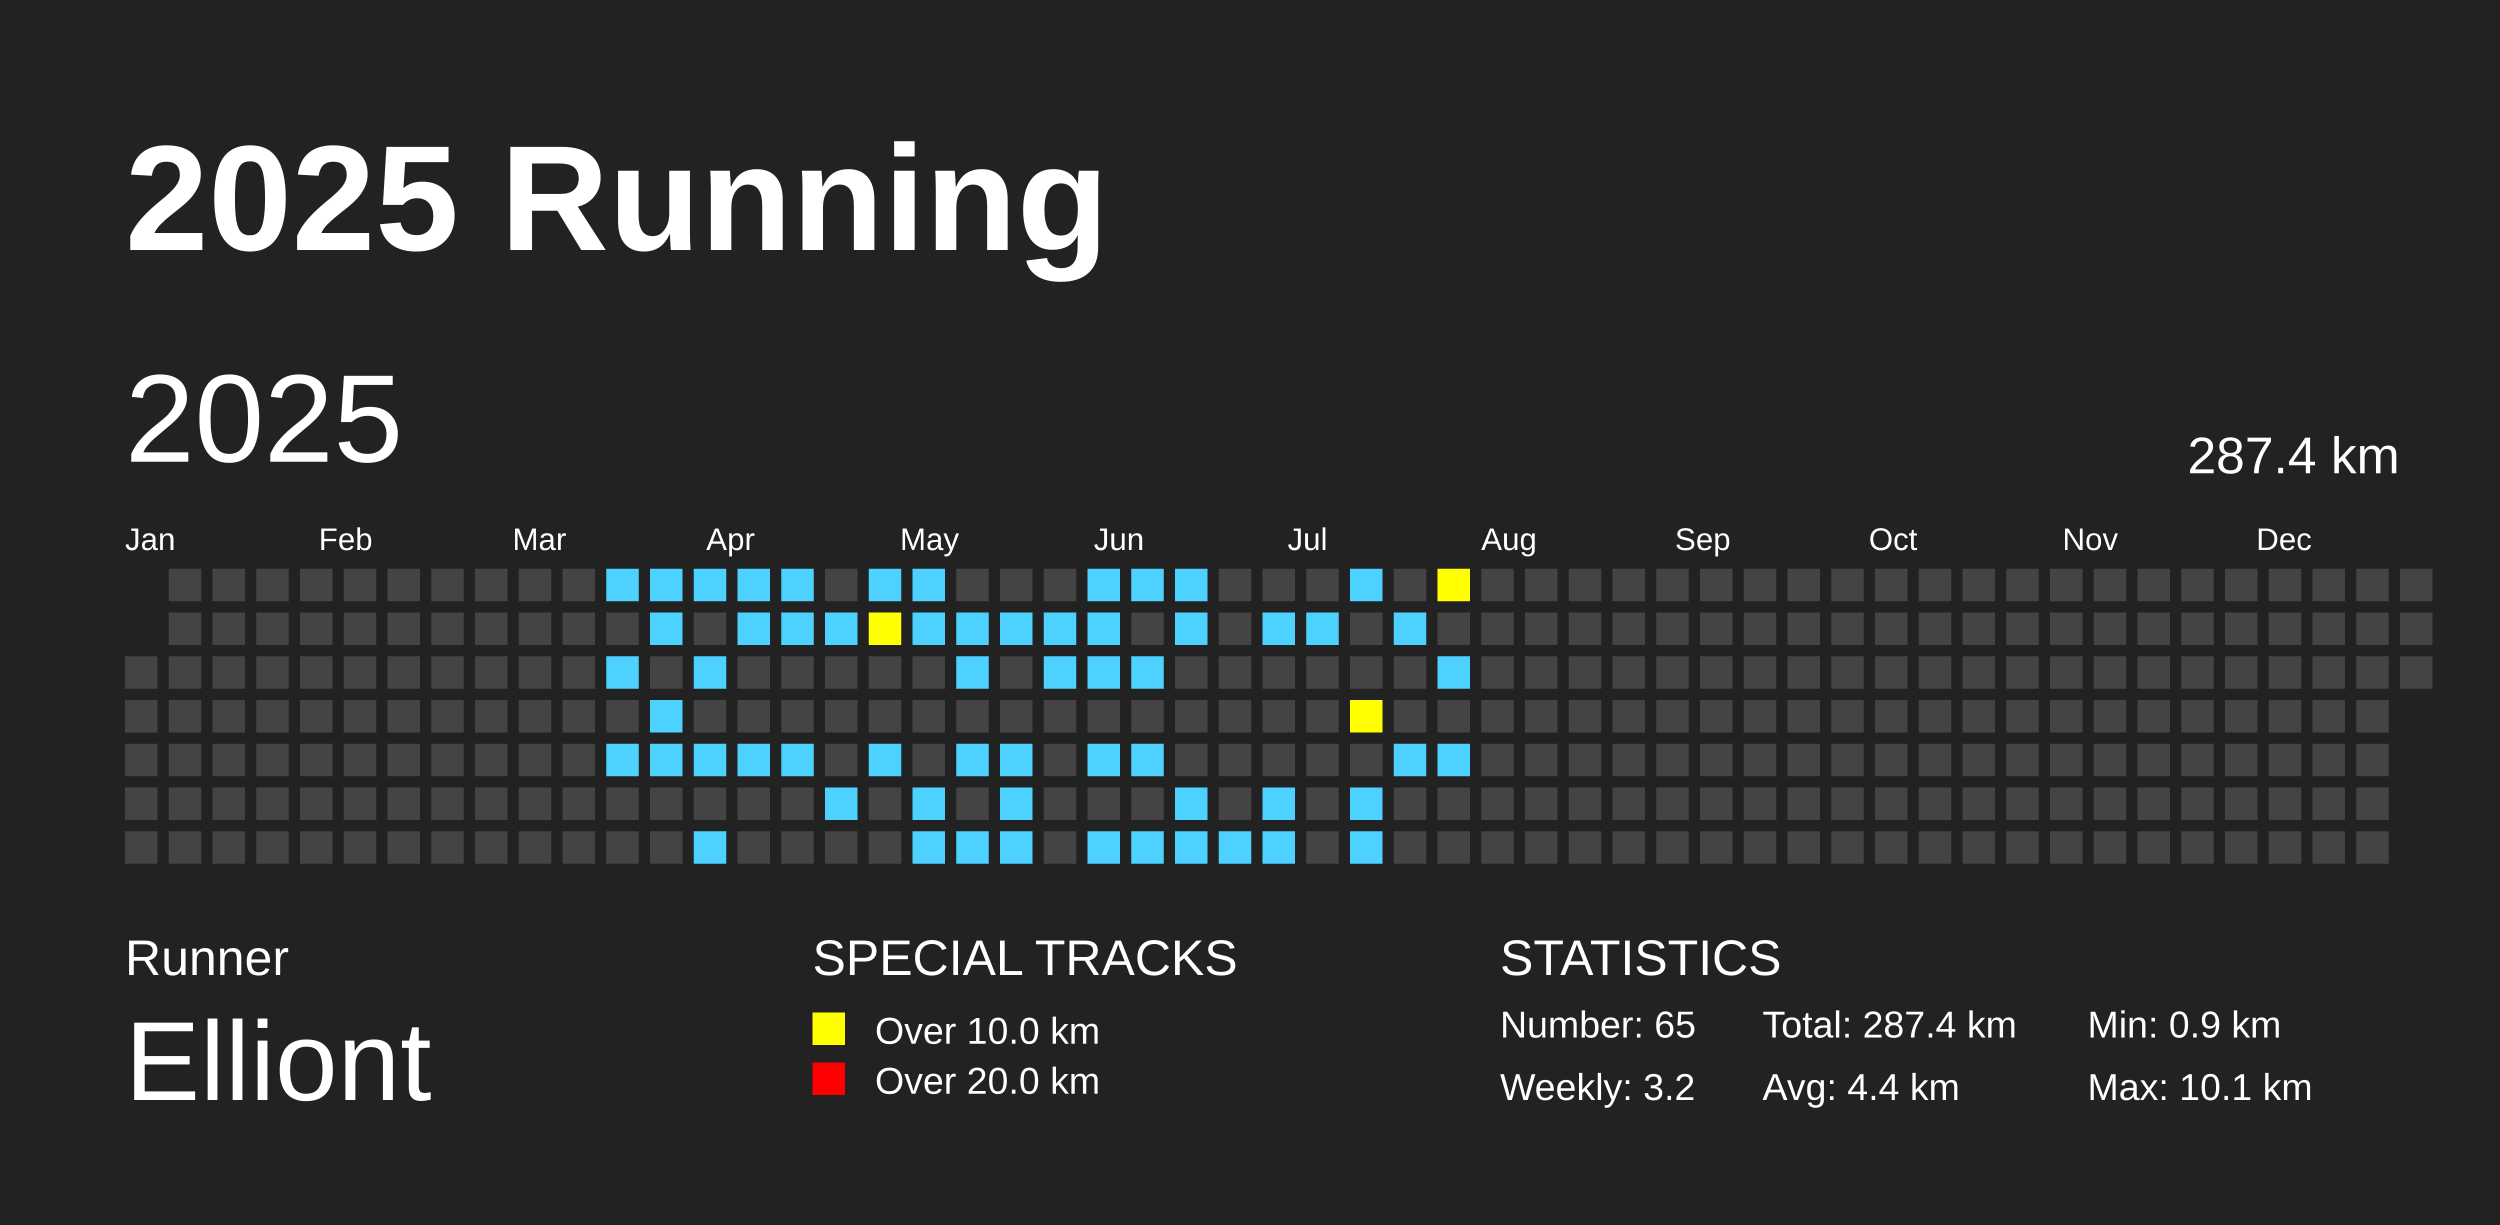
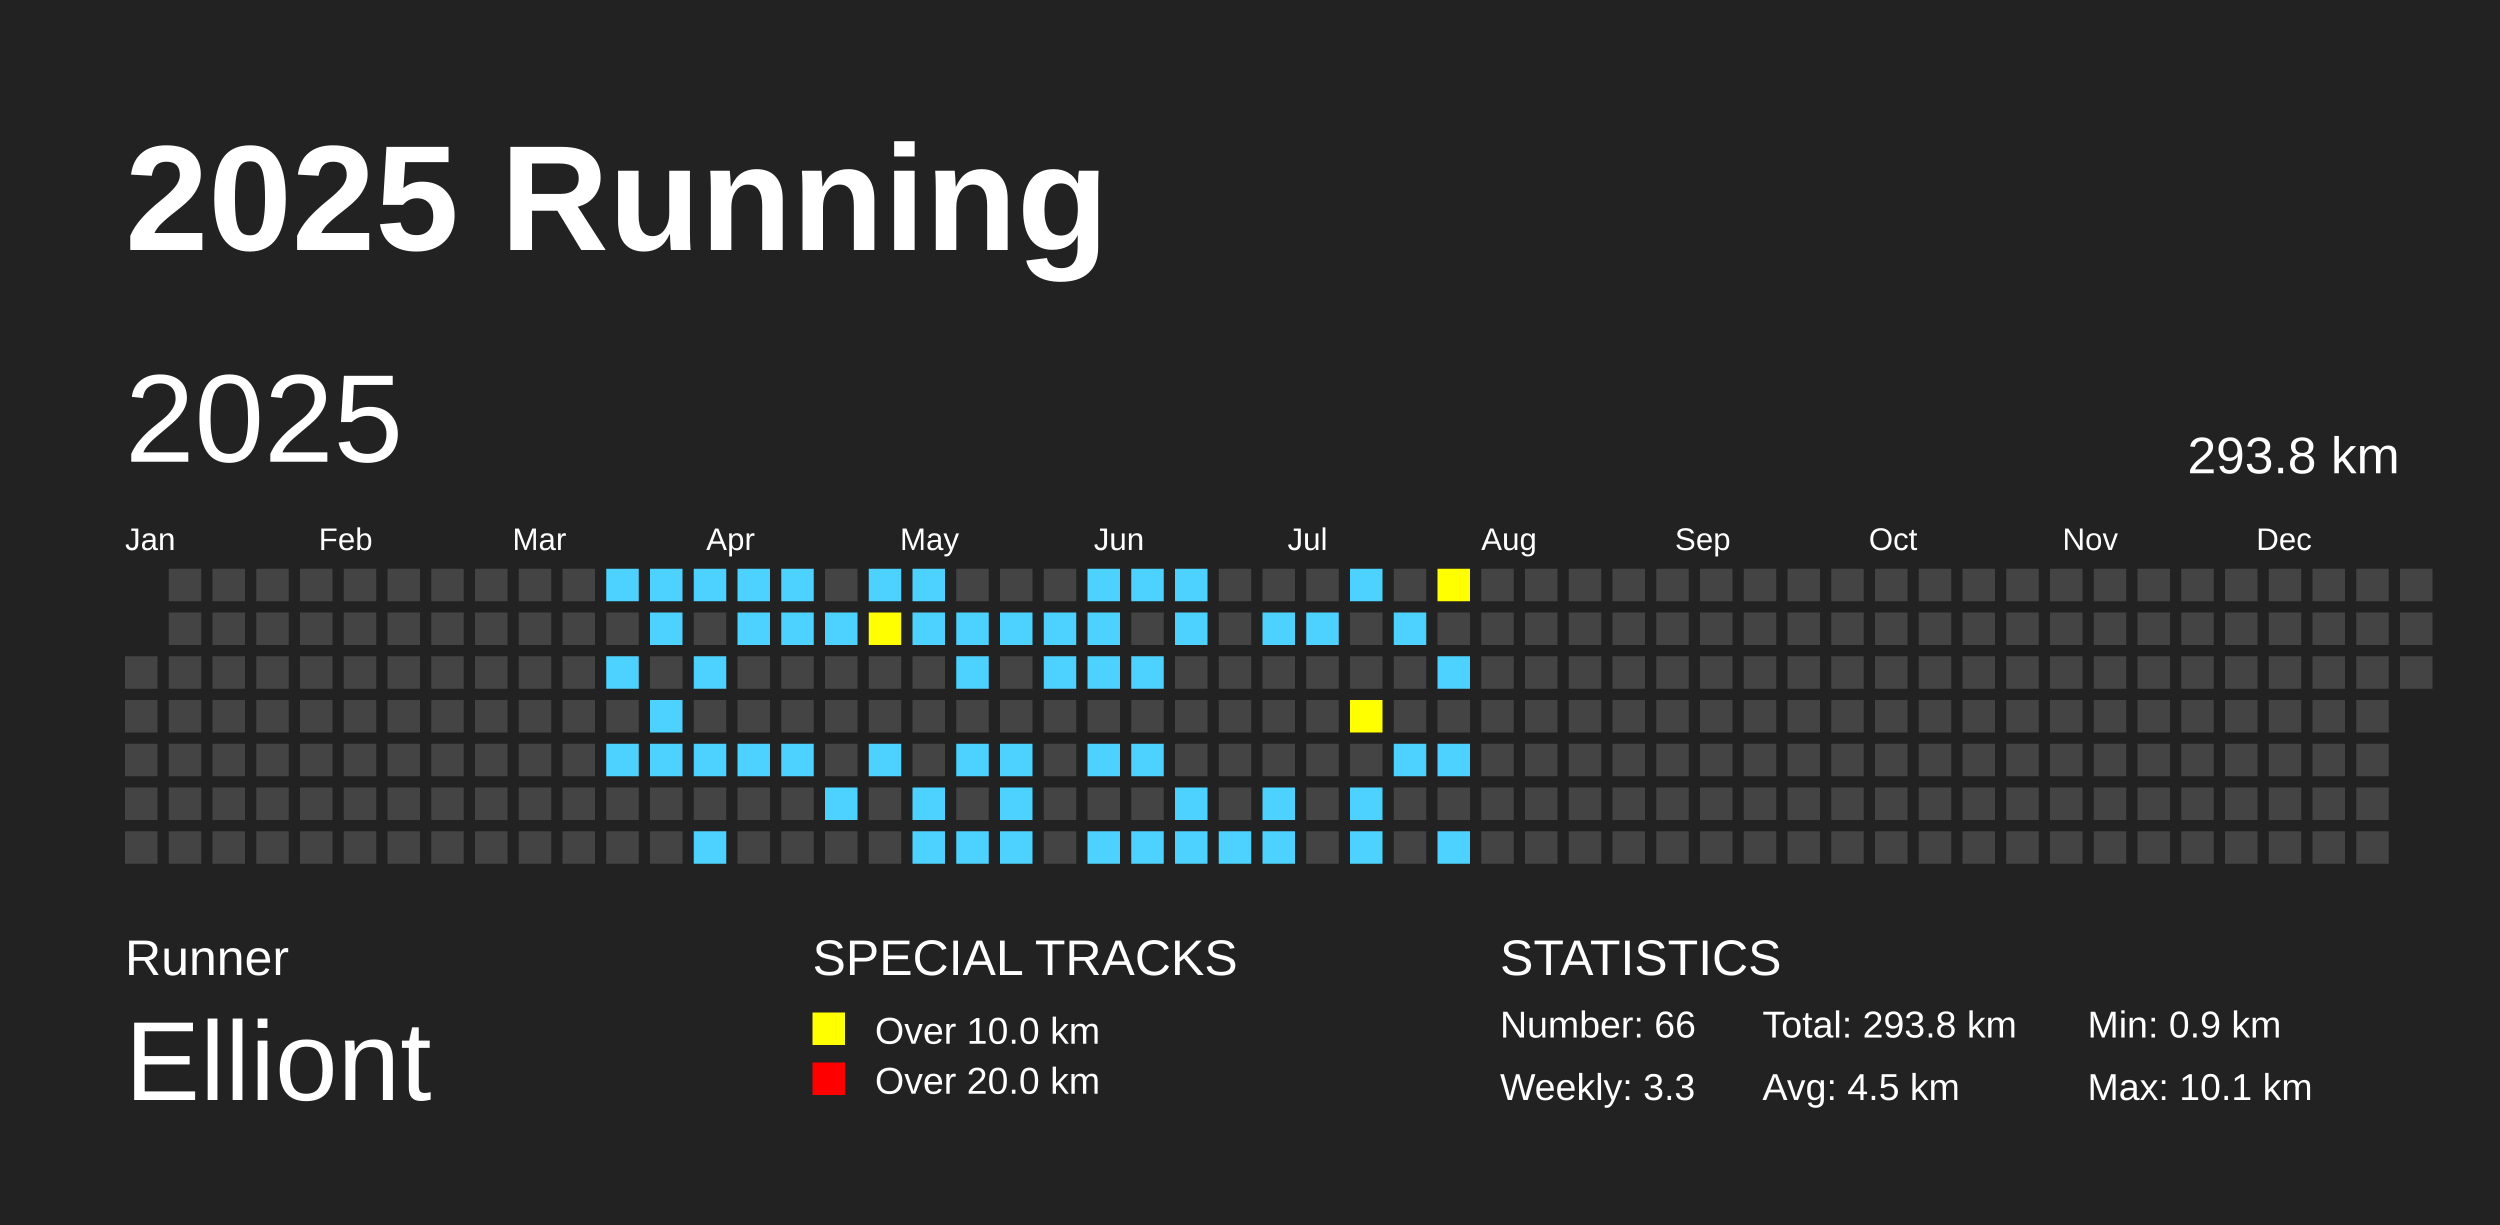
<svg xmlns="http://www.w3.org/2000/svg" baseProfile="full" height="98mm" version="1.1" viewBox="0,0,200,98" width="200mm">
  <defs />
  <rect fill="#222222" height="98" width="200" x="0" y="0" />
  <text fill="#FFFFFF" style="font-size:12px; font-family:Arial; font-weight:bold;" x="10" y="20">2025 Running</text>
  <text fill="#FFFFFF" style="font-size:4px; font-family:Arial" x="10" y="78">Runner</text>
  <text fill="#FFFFFF" style="font-size:9px; font-family:Arial" x="10" y="88">Elliont</text>
  <text fill="#FFFFFF" style="font-size:4px; font-family:Arial" x="65" y="78">SPECIAL TRACKS</text>
  <rect fill="yellow" height="2.6" width="2.6" x="65" y="81" />
  <text fill="#FFFFFF" style="font-size:3px; font-family:Arial" x="70" y="83.5">Over 10.0 km</text>
  <rect fill="red" height="2.6" width="2.6" x="65" y="85" />
  <text fill="#FFFFFF" style="font-size:3px; font-family:Arial" x="70" y="87.5">Over 20.0 km</text>
  <text fill="#FFFFFF" style="font-size:4px; font-family:Arial" x="120" y="78">STATISTICS</text>
-   <text fill="#FFFFFF" style="font-size:3px; font-family:Arial" x="120" y="83">Number: 65</text>
-   <text fill="#FFFFFF" style="font-size:3px; font-family:Arial" x="120" y="88">Weekly: 3.2</text>
-   <text fill="#FFFFFF" style="font-size:3px; font-family:Arial" x="141" y="83">Total: 287.4 km</text>
-   <text fill="#FFFFFF" style="font-size:3px; font-family:Arial" x="141" y="88">Avg: 4.4 km</text>
+   <text fill="#FFFFFF" style="font-size:3px; font-family:Arial" x="120" y="83">Number: 66</text>
+   <text fill="#FFFFFF" style="font-size:3px; font-family:Arial" x="120" y="88">Weekly: 3.3</text>
+   <text fill="#FFFFFF" style="font-size:3px; font-family:Arial" x="141" y="83">Total: 293.8 km</text>
+   <text fill="#FFFFFF" style="font-size:3px; font-family:Arial" x="141" y="88">Avg: 4.5 km</text>
  <text fill="#FFFFFF" style="font-size:3px; font-family:Arial" x="167" y="83">Min: 0.9 km</text>
  <text fill="#FFFFFF" style="font-size:3px; font-family:Arial" x="167" y="88">Max: 10.1 km</text>
  <text dominant-baseline="hanging" fill="#FFFFFF" style="font-size:10.0px; font-family:Arial;" x="10" y="30">2025</text>
-   <text dominant-baseline="hanging" fill="#FFFFFF" style="font-size:4.125px; font-family:Arial;" x="175" y="35">287.4 km</text>
+   <text dominant-baseline="hanging" fill="#FFFFFF" style="font-size:4.125px; font-family:Arial;" x="175" y="35">293.8 km</text>
  <text fill="#FFFFFF" style="font-size:2.5px; font-family:Arial" x="10.0" y="44">Jan</text>
  <text fill="#FFFFFF" style="font-size:2.5px; font-family:Arial" x="25.5" y="44">Feb</text>
  <text fill="#FFFFFF" style="font-size:2.5px; font-family:Arial" x="41.0" y="44">Mar</text>
  <text fill="#FFFFFF" style="font-size:2.5px; font-family:Arial" x="56.5" y="44">Apr</text>
  <text fill="#FFFFFF" style="font-size:2.5px; font-family:Arial" x="72.0" y="44">May</text>
  <text fill="#FFFFFF" style="font-size:2.5px; font-family:Arial" x="87.5" y="44">Jun</text>
  <text fill="#FFFFFF" style="font-size:2.5px; font-family:Arial" x="103.0" y="44">Jul</text>
  <text fill="#FFFFFF" style="font-size:2.5px; font-family:Arial" x="118.5" y="44">Aug</text>
  <text fill="#FFFFFF" style="font-size:2.5px; font-family:Arial" x="134.0" y="44">Sep</text>
  <text fill="#FFFFFF" style="font-size:2.5px; font-family:Arial" x="149.5" y="44">Oct</text>
  <text fill="#FFFFFF" style="font-size:2.5px; font-family:Arial" x="165.0" y="44">Nov</text>
  <text fill="#FFFFFF" style="font-size:2.5px; font-family:Arial" x="180.5" y="44">Dec</text>
  <rect fill="#444444" height="2.6" width="2.6" x="10.0" y="52.5" />
  <rect fill="#444444" height="2.6" width="2.6" x="10.0" y="56.0" />
  <rect fill="#444444" height="2.6" width="2.6" x="10.0" y="59.5" />
  <rect fill="#444444" height="2.6" width="2.6" x="10.0" y="63.0" />
  <rect fill="#444444" height="2.6" width="2.6" x="10.0" y="66.5" />
  <rect fill="#444444" height="2.6" width="2.6" x="13.5" y="45.5" />
  <rect fill="#444444" height="2.6" width="2.6" x="13.5" y="49.0" />
  <rect fill="#444444" height="2.6" width="2.6" x="13.5" y="52.5" />
  <rect fill="#444444" height="2.6" width="2.6" x="13.5" y="56.0" />
  <rect fill="#444444" height="2.6" width="2.6" x="13.5" y="59.5" />
  <rect fill="#444444" height="2.6" width="2.6" x="13.5" y="63.0" />
  <rect fill="#444444" height="2.6" width="2.6" x="13.5" y="66.5" />
  <rect fill="#444444" height="2.6" width="2.6" x="17.0" y="45.5" />
  <rect fill="#444444" height="2.6" width="2.6" x="17.0" y="49.0" />
  <rect fill="#444444" height="2.6" width="2.6" x="17.0" y="52.5" />
  <rect fill="#444444" height="2.6" width="2.6" x="17.0" y="56.0" />
  <rect fill="#444444" height="2.6" width="2.6" x="17.0" y="59.5" />
  <rect fill="#444444" height="2.6" width="2.6" x="17.0" y="63.0" />
  <rect fill="#444444" height="2.6" width="2.6" x="17.0" y="66.5" />
  <rect fill="#444444" height="2.6" width="2.6" x="20.5" y="45.5" />
  <rect fill="#444444" height="2.6" width="2.6" x="20.5" y="49.0" />
  <rect fill="#444444" height="2.6" width="2.6" x="20.5" y="52.5" />
  <rect fill="#444444" height="2.6" width="2.6" x="20.5" y="56.0" />
  <rect fill="#444444" height="2.6" width="2.6" x="20.5" y="59.5" />
  <rect fill="#444444" height="2.6" width="2.6" x="20.5" y="63.0" />
  <rect fill="#444444" height="2.6" width="2.6" x="20.5" y="66.5" />
  <rect fill="#444444" height="2.6" width="2.6" x="24.0" y="45.5" />
  <rect fill="#444444" height="2.6" width="2.6" x="24.0" y="49.0" />
  <rect fill="#444444" height="2.6" width="2.6" x="24.0" y="52.5" />
  <rect fill="#444444" height="2.6" width="2.6" x="24.0" y="56.0" />
  <rect fill="#444444" height="2.6" width="2.6" x="24.0" y="59.5" />
  <rect fill="#444444" height="2.6" width="2.6" x="24.0" y="63.0" />
  <rect fill="#444444" height="2.6" width="2.6" x="24.0" y="66.5" />
  <rect fill="#444444" height="2.6" width="2.6" x="27.5" y="45.5" />
  <rect fill="#444444" height="2.6" width="2.6" x="27.5" y="49.0" />
  <rect fill="#444444" height="2.6" width="2.6" x="27.5" y="52.5" />
  <rect fill="#444444" height="2.6" width="2.6" x="27.5" y="56.0" />
  <rect fill="#444444" height="2.6" width="2.6" x="27.5" y="59.5" />
  <rect fill="#444444" height="2.6" width="2.6" x="27.5" y="63.0" />
  <rect fill="#444444" height="2.6" width="2.6" x="27.5" y="66.5" />
  <rect fill="#444444" height="2.6" width="2.6" x="31.0" y="45.5" />
  <rect fill="#444444" height="2.6" width="2.6" x="31.0" y="49.0" />
  <rect fill="#444444" height="2.6" width="2.6" x="31.0" y="52.5" />
  <rect fill="#444444" height="2.6" width="2.6" x="31.0" y="56.0" />
  <rect fill="#444444" height="2.6" width="2.6" x="31.0" y="59.5" />
  <rect fill="#444444" height="2.6" width="2.6" x="31.0" y="63.0" />
  <rect fill="#444444" height="2.6" width="2.6" x="31.0" y="66.5" />
  <rect fill="#444444" height="2.6" width="2.6" x="34.5" y="45.5" />
  <rect fill="#444444" height="2.6" width="2.6" x="34.5" y="49.0" />
  <rect fill="#444444" height="2.6" width="2.6" x="34.5" y="52.5" />
  <rect fill="#444444" height="2.6" width="2.6" x="34.5" y="56.0" />
  <rect fill="#444444" height="2.6" width="2.6" x="34.5" y="59.5" />
  <rect fill="#444444" height="2.6" width="2.6" x="34.5" y="63.0" />
  <rect fill="#444444" height="2.6" width="2.6" x="34.5" y="66.5" />
  <rect fill="#444444" height="2.6" width="2.6" x="38.0" y="45.5" />
  <rect fill="#444444" height="2.6" width="2.6" x="38.0" y="49.0" />
  <rect fill="#444444" height="2.6" width="2.6" x="38.0" y="52.5" />
  <rect fill="#444444" height="2.6" width="2.6" x="38.0" y="56.0" />
  <rect fill="#444444" height="2.6" width="2.6" x="38.0" y="59.5" />
  <rect fill="#444444" height="2.6" width="2.6" x="38.0" y="63.0" />
  <rect fill="#444444" height="2.6" width="2.6" x="38.0" y="66.5" />
  <rect fill="#444444" height="2.6" width="2.6" x="41.5" y="45.5" />
  <rect fill="#444444" height="2.6" width="2.6" x="41.5" y="49.0" />
  <rect fill="#444444" height="2.6" width="2.6" x="41.5" y="52.5" />
  <rect fill="#444444" height="2.6" width="2.6" x="41.5" y="56.0" />
  <rect fill="#444444" height="2.6" width="2.6" x="41.5" y="59.5" />
  <rect fill="#444444" height="2.6" width="2.6" x="41.5" y="63.0" />
  <rect fill="#444444" height="2.6" width="2.6" x="41.5" y="66.5" />
  <rect fill="#444444" height="2.6" width="2.6" x="45.0" y="45.5" />
  <rect fill="#444444" height="2.6" width="2.6" x="45.0" y="49.0" />
  <rect fill="#444444" height="2.6" width="2.6" x="45.0" y="52.5" />
  <rect fill="#444444" height="2.6" width="2.6" x="45.0" y="56.0" />
  <rect fill="#444444" height="2.6" width="2.6" x="45.0" y="59.5" />
  <rect fill="#444444" height="2.6" width="2.6" x="45.0" y="63.0" />
  <rect fill="#444444" height="2.6" width="2.6" x="45.0" y="66.5" />
  <rect fill="#4DD2FF" height="2.6" width="2.6" x="48.5" y="45.5" />
  <rect fill="#444444" height="2.6" width="2.6" x="48.5" y="49.0" />
  <rect fill="#4DD2FF" height="2.6" width="2.6" x="48.5" y="52.5" />
  <rect fill="#444444" height="2.6" width="2.6" x="48.5" y="56.0" />
  <rect fill="#4DD2FF" height="2.6" width="2.6" x="48.5" y="59.5" />
  <rect fill="#444444" height="2.6" width="2.6" x="48.5" y="63.0" />
  <rect fill="#444444" height="2.6" width="2.6" x="48.5" y="66.5" />
  <rect fill="#4DD2FF" height="2.6" width="2.6" x="52.0" y="45.5" />
  <rect fill="#4DD2FF" height="2.6" width="2.6" x="52.0" y="49.0" />
  <rect fill="#444444" height="2.6" width="2.6" x="52.0" y="52.5" />
  <rect fill="#4DD2FF" height="2.6" width="2.6" x="52.0" y="56.0" />
  <rect fill="#4DD2FF" height="2.6" width="2.6" x="52.0" y="59.5" />
  <rect fill="#444444" height="2.6" width="2.6" x="52.0" y="63.0" />
  <rect fill="#444444" height="2.6" width="2.6" x="52.0" y="66.5" />
  <rect fill="#4DD2FF" height="2.6" width="2.6" x="55.5" y="45.5" />
  <rect fill="#444444" height="2.6" width="2.6" x="55.5" y="49.0" />
  <rect fill="#4DD2FF" height="2.6" width="2.6" x="55.5" y="52.5" />
  <rect fill="#444444" height="2.6" width="2.6" x="55.5" y="56.0" />
  <rect fill="#4DD2FF" height="2.6" width="2.6" x="55.5" y="59.5" />
  <rect fill="#444444" height="2.6" width="2.6" x="55.5" y="63.0" />
  <rect fill="#4DD2FF" height="2.6" width="2.6" x="55.5" y="66.5" />
  <rect fill="#4DD2FF" height="2.6" width="2.6" x="59.0" y="45.5" />
  <rect fill="#4DD2FF" height="2.6" width="2.6" x="59.0" y="49.0" />
  <rect fill="#444444" height="2.6" width="2.6" x="59.0" y="52.5" />
  <rect fill="#444444" height="2.6" width="2.6" x="59.0" y="56.0" />
  <rect fill="#4DD2FF" height="2.6" width="2.6" x="59.0" y="59.5" />
  <rect fill="#444444" height="2.6" width="2.6" x="59.0" y="63.0" />
  <rect fill="#444444" height="2.6" width="2.6" x="59.0" y="66.5" />
  <rect fill="#4DD2FF" height="2.6" width="2.6" x="62.5" y="45.5" />
  <rect fill="#4DD2FF" height="2.6" width="2.6" x="62.5" y="49.0" />
  <rect fill="#444444" height="2.6" width="2.6" x="62.5" y="52.5" />
  <rect fill="#444444" height="2.6" width="2.6" x="62.5" y="56.0" />
  <rect fill="#4DD2FF" height="2.6" width="2.6" x="62.5" y="59.5" />
  <rect fill="#444444" height="2.6" width="2.6" x="62.5" y="63.0" />
  <rect fill="#444444" height="2.6" width="2.6" x="62.5" y="66.5" />
  <rect fill="#444444" height="2.6" width="2.6" x="66.0" y="45.5" />
  <rect fill="#4DD2FF" height="2.6" width="2.6" x="66.0" y="49.0" />
  <rect fill="#444444" height="2.6" width="2.6" x="66.0" y="52.5" />
  <rect fill="#444444" height="2.6" width="2.6" x="66.0" y="56.0" />
  <rect fill="#444444" height="2.6" width="2.6" x="66.0" y="59.5" />
  <rect fill="#4DD2FF" height="2.6" width="2.6" x="66.0" y="63.0" />
  <rect fill="#444444" height="2.6" width="2.6" x="66.0" y="66.5" />
  <rect fill="#4DD2FF" height="2.6" width="2.6" x="69.5" y="45.5" />
  <rect fill="yellow" height="2.6" width="2.6" x="69.5" y="49.0" />
  <rect fill="#444444" height="2.6" width="2.6" x="69.5" y="52.5" />
  <rect fill="#444444" height="2.6" width="2.6" x="69.5" y="56.0" />
  <rect fill="#4DD2FF" height="2.6" width="2.6" x="69.5" y="59.5" />
  <rect fill="#444444" height="2.6" width="2.6" x="69.5" y="63.0" />
  <rect fill="#444444" height="2.6" width="2.6" x="69.5" y="66.5" />
  <rect fill="#4DD2FF" height="2.6" width="2.6" x="73.0" y="45.5" />
  <rect fill="#4DD2FF" height="2.6" width="2.6" x="73.0" y="49.0" />
  <rect fill="#444444" height="2.6" width="2.6" x="73.0" y="52.5" />
  <rect fill="#444444" height="2.6" width="2.6" x="73.0" y="56.0" />
  <rect fill="#444444" height="2.6" width="2.6" x="73.0" y="59.5" />
  <rect fill="#4DD2FF" height="2.6" width="2.6" x="73.0" y="63.0" />
  <rect fill="#4DD2FF" height="2.6" width="2.6" x="73.0" y="66.5" />
  <rect fill="#444444" height="2.6" width="2.6" x="76.5" y="45.5" />
  <rect fill="#4DD2FF" height="2.6" width="2.6" x="76.5" y="49.0" />
  <rect fill="#4DD2FF" height="2.6" width="2.6" x="76.5" y="52.5" />
  <rect fill="#444444" height="2.6" width="2.6" x="76.5" y="56.0" />
  <rect fill="#4DD2FF" height="2.6" width="2.6" x="76.5" y="59.5" />
  <rect fill="#444444" height="2.6" width="2.6" x="76.5" y="63.0" />
  <rect fill="#4DD2FF" height="2.6" width="2.6" x="76.5" y="66.5" />
  <rect fill="#444444" height="2.6" width="2.6" x="80.0" y="45.5" />
  <rect fill="#4DD2FF" height="2.6" width="2.6" x="80.0" y="49.0" />
  <rect fill="#444444" height="2.6" width="2.6" x="80.0" y="52.5" />
  <rect fill="#444444" height="2.6" width="2.6" x="80.0" y="56.0" />
  <rect fill="#4DD2FF" height="2.6" width="2.6" x="80.0" y="59.5" />
  <rect fill="#4DD2FF" height="2.6" width="2.6" x="80.0" y="63.0" />
  <rect fill="#4DD2FF" height="2.6" width="2.6" x="80.0" y="66.5" />
  <rect fill="#444444" height="2.6" width="2.6" x="83.5" y="45.5" />
  <rect fill="#4DD2FF" height="2.6" width="2.6" x="83.5" y="49.0" />
  <rect fill="#4DD2FF" height="2.6" width="2.6" x="83.5" y="52.5" />
  <rect fill="#444444" height="2.6" width="2.6" x="83.5" y="56.0" />
  <rect fill="#444444" height="2.6" width="2.6" x="83.5" y="59.5" />
  <rect fill="#444444" height="2.6" width="2.6" x="83.5" y="63.0" />
  <rect fill="#444444" height="2.6" width="2.6" x="83.5" y="66.5" />
  <rect fill="#4DD2FF" height="2.6" width="2.6" x="87.0" y="45.5" />
  <rect fill="#4DD2FF" height="2.6" width="2.6" x="87.0" y="49.0" />
  <rect fill="#4DD2FF" height="2.6" width="2.6" x="87.0" y="52.5" />
  <rect fill="#444444" height="2.6" width="2.6" x="87.0" y="56.0" />
  <rect fill="#4DD2FF" height="2.6" width="2.6" x="87.0" y="59.5" />
  <rect fill="#444444" height="2.6" width="2.6" x="87.0" y="63.0" />
  <rect fill="#4DD2FF" height="2.6" width="2.6" x="87.0" y="66.5" />
  <rect fill="#4DD2FF" height="2.6" width="2.6" x="90.5" y="45.5" />
  <rect fill="#444444" height="2.6" width="2.6" x="90.5" y="49.0" />
  <rect fill="#4DD2FF" height="2.6" width="2.6" x="90.5" y="52.5" />
  <rect fill="#444444" height="2.6" width="2.6" x="90.5" y="56.0" />
  <rect fill="#4DD2FF" height="2.6" width="2.6" x="90.5" y="59.5" />
  <rect fill="#444444" height="2.6" width="2.6" x="90.5" y="63.0" />
  <rect fill="#4DD2FF" height="2.6" width="2.6" x="90.5" y="66.5" />
  <rect fill="#4DD2FF" height="2.6" width="2.6" x="94.0" y="45.5" />
  <rect fill="#4DD2FF" height="2.6" width="2.6" x="94.0" y="49.0" />
  <rect fill="#444444" height="2.6" width="2.6" x="94.0" y="52.5" />
  <rect fill="#444444" height="2.6" width="2.6" x="94.0" y="56.0" />
  <rect fill="#444444" height="2.6" width="2.6" x="94.0" y="59.5" />
  <rect fill="#4DD2FF" height="2.6" width="2.6" x="94.0" y="63.0" />
  <rect fill="#4DD2FF" height="2.6" width="2.6" x="94.0" y="66.5" />
  <rect fill="#444444" height="2.6" width="2.6" x="97.5" y="45.5" />
  <rect fill="#444444" height="2.6" width="2.6" x="97.5" y="49.0" />
  <rect fill="#444444" height="2.6" width="2.6" x="97.5" y="52.5" />
  <rect fill="#444444" height="2.6" width="2.6" x="97.5" y="56.0" />
  <rect fill="#444444" height="2.6" width="2.6" x="97.5" y="59.5" />
  <rect fill="#444444" height="2.6" width="2.6" x="97.5" y="63.0" />
  <rect fill="#4DD2FF" height="2.6" width="2.6" x="97.5" y="66.5" />
  <rect fill="#444444" height="2.6" width="2.6" x="101.0" y="45.5" />
  <rect fill="#4DD2FF" height="2.6" width="2.6" x="101.0" y="49.0" />
  <rect fill="#444444" height="2.6" width="2.6" x="101.0" y="52.5" />
  <rect fill="#444444" height="2.6" width="2.6" x="101.0" y="56.0" />
  <rect fill="#444444" height="2.6" width="2.6" x="101.0" y="59.5" />
  <rect fill="#4DD2FF" height="2.6" width="2.6" x="101.0" y="63.0" />
  <rect fill="#4DD2FF" height="2.6" width="2.6" x="101.0" y="66.5" />
  <rect fill="#444444" height="2.6" width="2.6" x="104.5" y="45.5" />
  <rect fill="#4DD2FF" height="2.6" width="2.6" x="104.5" y="49.0" />
  <rect fill="#444444" height="2.6" width="2.6" x="104.5" y="52.5" />
  <rect fill="#444444" height="2.6" width="2.6" x="104.5" y="56.0" />
  <rect fill="#444444" height="2.6" width="2.6" x="104.5" y="59.5" />
  <rect fill="#444444" height="2.6" width="2.6" x="104.5" y="63.0" />
  <rect fill="#444444" height="2.6" width="2.6" x="104.5" y="66.5" />
  <rect fill="#4DD2FF" height="2.6" width="2.6" x="108.0" y="45.5" />
  <rect fill="#444444" height="2.6" width="2.6" x="108.0" y="49.0" />
  <rect fill="#444444" height="2.6" width="2.6" x="108.0" y="52.5" />
  <rect fill="yellow" height="2.6" width="2.6" x="108.0" y="56.0" />
  <rect fill="#444444" height="2.6" width="2.6" x="108.0" y="59.5" />
  <rect fill="#4DD2FF" height="2.6" width="2.6" x="108.0" y="63.0" />
  <rect fill="#4DD2FF" height="2.6" width="2.6" x="108.0" y="66.5" />
  <rect fill="#444444" height="2.6" width="2.6" x="111.5" y="45.5" />
  <rect fill="#4DD2FF" height="2.6" width="2.6" x="111.5" y="49.0" />
  <rect fill="#444444" height="2.6" width="2.6" x="111.5" y="52.5" />
  <rect fill="#444444" height="2.6" width="2.6" x="111.5" y="56.0" />
  <rect fill="#4DD2FF" height="2.6" width="2.6" x="111.5" y="59.5" />
  <rect fill="#444444" height="2.6" width="2.6" x="111.5" y="63.0" />
  <rect fill="#444444" height="2.6" width="2.6" x="111.5" y="66.5" />
  <rect fill="yellow" height="2.6" width="2.6" x="115.0" y="45.5" />
  <rect fill="#444444" height="2.6" width="2.6" x="115.0" y="49.0" />
  <rect fill="#4DD2FF" height="2.6" width="2.6" x="115.0" y="52.5" />
  <rect fill="#444444" height="2.6" width="2.6" x="115.0" y="56.0" />
  <rect fill="#4DD2FF" height="2.6" width="2.6" x="115.0" y="59.5" />
  <rect fill="#444444" height="2.6" width="2.6" x="115.0" y="63.0" />
-   <rect fill="#444444" height="2.6" width="2.6" x="115.0" y="66.5" />
+   <rect fill="#4DD2FF" height="2.6" width="2.6" x="115.0" y="66.5" />
  <rect fill="#444444" height="2.6" width="2.6" x="118.5" y="45.5" />
  <rect fill="#444444" height="2.6" width="2.6" x="118.5" y="49.0" />
  <rect fill="#444444" height="2.6" width="2.6" x="118.5" y="52.5" />
  <rect fill="#444444" height="2.6" width="2.6" x="118.5" y="56.0" />
  <rect fill="#444444" height="2.6" width="2.6" x="118.5" y="59.5" />
  <rect fill="#444444" height="2.6" width="2.6" x="118.5" y="63.0" />
  <rect fill="#444444" height="2.6" width="2.6" x="118.5" y="66.5" />
  <rect fill="#444444" height="2.6" width="2.6" x="122.0" y="45.5" />
  <rect fill="#444444" height="2.6" width="2.6" x="122.0" y="49.0" />
  <rect fill="#444444" height="2.6" width="2.6" x="122.0" y="52.5" />
  <rect fill="#444444" height="2.6" width="2.6" x="122.0" y="56.0" />
  <rect fill="#444444" height="2.6" width="2.6" x="122.0" y="59.5" />
  <rect fill="#444444" height="2.6" width="2.6" x="122.0" y="63.0" />
  <rect fill="#444444" height="2.6" width="2.6" x="122.0" y="66.5" />
  <rect fill="#444444" height="2.6" width="2.6" x="125.5" y="45.5" />
  <rect fill="#444444" height="2.6" width="2.6" x="125.5" y="49.0" />
  <rect fill="#444444" height="2.6" width="2.6" x="125.5" y="52.5" />
  <rect fill="#444444" height="2.6" width="2.6" x="125.5" y="56.0" />
  <rect fill="#444444" height="2.6" width="2.6" x="125.5" y="59.5" />
  <rect fill="#444444" height="2.6" width="2.6" x="125.5" y="63.0" />
  <rect fill="#444444" height="2.6" width="2.6" x="125.5" y="66.5" />
  <rect fill="#444444" height="2.6" width="2.6" x="129.0" y="45.5" />
  <rect fill="#444444" height="2.6" width="2.6" x="129.0" y="49.0" />
  <rect fill="#444444" height="2.6" width="2.6" x="129.0" y="52.5" />
  <rect fill="#444444" height="2.6" width="2.6" x="129.0" y="56.0" />
  <rect fill="#444444" height="2.6" width="2.6" x="129.0" y="59.5" />
  <rect fill="#444444" height="2.6" width="2.6" x="129.0" y="63.0" />
  <rect fill="#444444" height="2.6" width="2.6" x="129.0" y="66.5" />
  <rect fill="#444444" height="2.6" width="2.6" x="132.5" y="45.5" />
  <rect fill="#444444" height="2.6" width="2.6" x="132.5" y="49.0" />
  <rect fill="#444444" height="2.6" width="2.6" x="132.5" y="52.5" />
  <rect fill="#444444" height="2.6" width="2.6" x="132.5" y="56.0" />
  <rect fill="#444444" height="2.6" width="2.6" x="132.5" y="59.5" />
  <rect fill="#444444" height="2.6" width="2.6" x="132.5" y="63.0" />
  <rect fill="#444444" height="2.6" width="2.6" x="132.5" y="66.5" />
  <rect fill="#444444" height="2.6" width="2.6" x="136.0" y="45.5" />
  <rect fill="#444444" height="2.6" width="2.6" x="136.0" y="49.0" />
  <rect fill="#444444" height="2.6" width="2.6" x="136.0" y="52.5" />
  <rect fill="#444444" height="2.6" width="2.6" x="136.0" y="56.0" />
  <rect fill="#444444" height="2.6" width="2.6" x="136.0" y="59.5" />
  <rect fill="#444444" height="2.6" width="2.6" x="136.0" y="63.0" />
  <rect fill="#444444" height="2.6" width="2.6" x="136.0" y="66.5" />
  <rect fill="#444444" height="2.6" width="2.6" x="139.5" y="45.5" />
  <rect fill="#444444" height="2.6" width="2.6" x="139.5" y="49.0" />
  <rect fill="#444444" height="2.6" width="2.6" x="139.5" y="52.5" />
  <rect fill="#444444" height="2.6" width="2.6" x="139.5" y="56.0" />
  <rect fill="#444444" height="2.6" width="2.6" x="139.5" y="59.5" />
  <rect fill="#444444" height="2.6" width="2.6" x="139.5" y="63.0" />
  <rect fill="#444444" height="2.6" width="2.6" x="139.5" y="66.5" />
  <rect fill="#444444" height="2.6" width="2.6" x="143.0" y="45.5" />
  <rect fill="#444444" height="2.6" width="2.6" x="143.0" y="49.0" />
  <rect fill="#444444" height="2.6" width="2.6" x="143.0" y="52.5" />
  <rect fill="#444444" height="2.6" width="2.6" x="143.0" y="56.0" />
  <rect fill="#444444" height="2.6" width="2.6" x="143.0" y="59.5" />
  <rect fill="#444444" height="2.6" width="2.6" x="143.0" y="63.0" />
  <rect fill="#444444" height="2.6" width="2.6" x="143.0" y="66.5" />
  <rect fill="#444444" height="2.6" width="2.6" x="146.5" y="45.5" />
  <rect fill="#444444" height="2.6" width="2.6" x="146.5" y="49.0" />
  <rect fill="#444444" height="2.6" width="2.6" x="146.5" y="52.5" />
  <rect fill="#444444" height="2.6" width="2.6" x="146.5" y="56.0" />
  <rect fill="#444444" height="2.6" width="2.6" x="146.5" y="59.5" />
  <rect fill="#444444" height="2.6" width="2.6" x="146.5" y="63.0" />
  <rect fill="#444444" height="2.6" width="2.6" x="146.5" y="66.5" />
  <rect fill="#444444" height="2.6" width="2.6" x="150.0" y="45.5" />
  <rect fill="#444444" height="2.6" width="2.6" x="150.0" y="49.0" />
  <rect fill="#444444" height="2.6" width="2.6" x="150.0" y="52.5" />
  <rect fill="#444444" height="2.6" width="2.6" x="150.0" y="56.0" />
  <rect fill="#444444" height="2.6" width="2.6" x="150.0" y="59.5" />
  <rect fill="#444444" height="2.6" width="2.6" x="150.0" y="63.0" />
  <rect fill="#444444" height="2.6" width="2.6" x="150.0" y="66.5" />
  <rect fill="#444444" height="2.6" width="2.6" x="153.5" y="45.5" />
  <rect fill="#444444" height="2.6" width="2.6" x="153.5" y="49.0" />
  <rect fill="#444444" height="2.6" width="2.6" x="153.5" y="52.5" />
  <rect fill="#444444" height="2.6" width="2.6" x="153.5" y="56.0" />
  <rect fill="#444444" height="2.6" width="2.6" x="153.5" y="59.5" />
  <rect fill="#444444" height="2.6" width="2.6" x="153.5" y="63.0" />
  <rect fill="#444444" height="2.6" width="2.6" x="153.5" y="66.5" />
  <rect fill="#444444" height="2.6" width="2.6" x="157.0" y="45.5" />
  <rect fill="#444444" height="2.6" width="2.6" x="157.0" y="49.0" />
  <rect fill="#444444" height="2.6" width="2.6" x="157.0" y="52.5" />
  <rect fill="#444444" height="2.6" width="2.6" x="157.0" y="56.0" />
  <rect fill="#444444" height="2.6" width="2.6" x="157.0" y="59.5" />
  <rect fill="#444444" height="2.6" width="2.6" x="157.0" y="63.0" />
  <rect fill="#444444" height="2.6" width="2.6" x="157.0" y="66.5" />
  <rect fill="#444444" height="2.6" width="2.6" x="160.5" y="45.5" />
  <rect fill="#444444" height="2.6" width="2.6" x="160.5" y="49.0" />
  <rect fill="#444444" height="2.6" width="2.6" x="160.5" y="52.5" />
  <rect fill="#444444" height="2.6" width="2.6" x="160.5" y="56.0" />
  <rect fill="#444444" height="2.6" width="2.6" x="160.5" y="59.5" />
  <rect fill="#444444" height="2.6" width="2.6" x="160.5" y="63.0" />
  <rect fill="#444444" height="2.6" width="2.6" x="160.5" y="66.5" />
  <rect fill="#444444" height="2.6" width="2.6" x="164.0" y="45.5" />
  <rect fill="#444444" height="2.6" width="2.6" x="164.0" y="49.0" />
  <rect fill="#444444" height="2.6" width="2.6" x="164.0" y="52.5" />
  <rect fill="#444444" height="2.6" width="2.6" x="164.0" y="56.0" />
  <rect fill="#444444" height="2.6" width="2.6" x="164.0" y="59.5" />
  <rect fill="#444444" height="2.6" width="2.6" x="164.0" y="63.0" />
  <rect fill="#444444" height="2.6" width="2.6" x="164.0" y="66.5" />
  <rect fill="#444444" height="2.6" width="2.6" x="167.5" y="45.5" />
  <rect fill="#444444" height="2.6" width="2.6" x="167.5" y="49.0" />
  <rect fill="#444444" height="2.6" width="2.6" x="167.5" y="52.5" />
  <rect fill="#444444" height="2.6" width="2.6" x="167.5" y="56.0" />
  <rect fill="#444444" height="2.6" width="2.6" x="167.5" y="59.5" />
  <rect fill="#444444" height="2.6" width="2.6" x="167.5" y="63.0" />
  <rect fill="#444444" height="2.6" width="2.6" x="167.5" y="66.5" />
  <rect fill="#444444" height="2.6" width="2.6" x="171.0" y="45.5" />
  <rect fill="#444444" height="2.6" width="2.6" x="171.0" y="49.0" />
  <rect fill="#444444" height="2.6" width="2.6" x="171.0" y="52.5" />
  <rect fill="#444444" height="2.6" width="2.6" x="171.0" y="56.0" />
  <rect fill="#444444" height="2.6" width="2.6" x="171.0" y="59.5" />
  <rect fill="#444444" height="2.6" width="2.6" x="171.0" y="63.0" />
  <rect fill="#444444" height="2.6" width="2.6" x="171.0" y="66.5" />
  <rect fill="#444444" height="2.6" width="2.6" x="174.5" y="45.5" />
  <rect fill="#444444" height="2.6" width="2.6" x="174.5" y="49.0" />
  <rect fill="#444444" height="2.6" width="2.6" x="174.5" y="52.5" />
  <rect fill="#444444" height="2.6" width="2.6" x="174.5" y="56.0" />
  <rect fill="#444444" height="2.6" width="2.6" x="174.5" y="59.5" />
  <rect fill="#444444" height="2.6" width="2.6" x="174.5" y="63.0" />
  <rect fill="#444444" height="2.6" width="2.6" x="174.5" y="66.5" />
  <rect fill="#444444" height="2.6" width="2.6" x="178.0" y="45.5" />
  <rect fill="#444444" height="2.6" width="2.6" x="178.0" y="49.0" />
  <rect fill="#444444" height="2.6" width="2.6" x="178.0" y="52.5" />
  <rect fill="#444444" height="2.6" width="2.6" x="178.0" y="56.0" />
  <rect fill="#444444" height="2.6" width="2.6" x="178.0" y="59.5" />
  <rect fill="#444444" height="2.6" width="2.6" x="178.0" y="63.0" />
  <rect fill="#444444" height="2.6" width="2.6" x="178.0" y="66.5" />
  <rect fill="#444444" height="2.6" width="2.6" x="181.5" y="45.5" />
  <rect fill="#444444" height="2.6" width="2.6" x="181.5" y="49.0" />
  <rect fill="#444444" height="2.6" width="2.6" x="181.5" y="52.5" />
  <rect fill="#444444" height="2.6" width="2.6" x="181.5" y="56.0" />
  <rect fill="#444444" height="2.6" width="2.6" x="181.5" y="59.5" />
  <rect fill="#444444" height="2.6" width="2.6" x="181.5" y="63.0" />
  <rect fill="#444444" height="2.6" width="2.6" x="181.5" y="66.5" />
  <rect fill="#444444" height="2.6" width="2.6" x="185.0" y="45.5" />
  <rect fill="#444444" height="2.6" width="2.6" x="185.0" y="49.0" />
  <rect fill="#444444" height="2.6" width="2.6" x="185.0" y="52.5" />
  <rect fill="#444444" height="2.6" width="2.6" x="185.0" y="56.0" />
  <rect fill="#444444" height="2.6" width="2.6" x="185.0" y="59.5" />
  <rect fill="#444444" height="2.6" width="2.6" x="185.0" y="63.0" />
  <rect fill="#444444" height="2.6" width="2.6" x="185.0" y="66.5" />
  <rect fill="#444444" height="2.6" width="2.6" x="188.5" y="45.5" />
  <rect fill="#444444" height="2.6" width="2.6" x="188.5" y="49.0" />
  <rect fill="#444444" height="2.6" width="2.6" x="188.5" y="52.5" />
  <rect fill="#444444" height="2.6" width="2.6" x="188.5" y="56.0" />
  <rect fill="#444444" height="2.6" width="2.6" x="188.5" y="59.5" />
  <rect fill="#444444" height="2.6" width="2.6" x="188.5" y="63.0" />
  <rect fill="#444444" height="2.6" width="2.6" x="188.5" y="66.5" />
  <rect fill="#444444" height="2.6" width="2.6" x="192.0" y="45.5" />
  <rect fill="#444444" height="2.6" width="2.6" x="192.0" y="49.0" />
  <rect fill="#444444" height="2.6" width="2.6" x="192.0" y="52.5" />
</svg>
